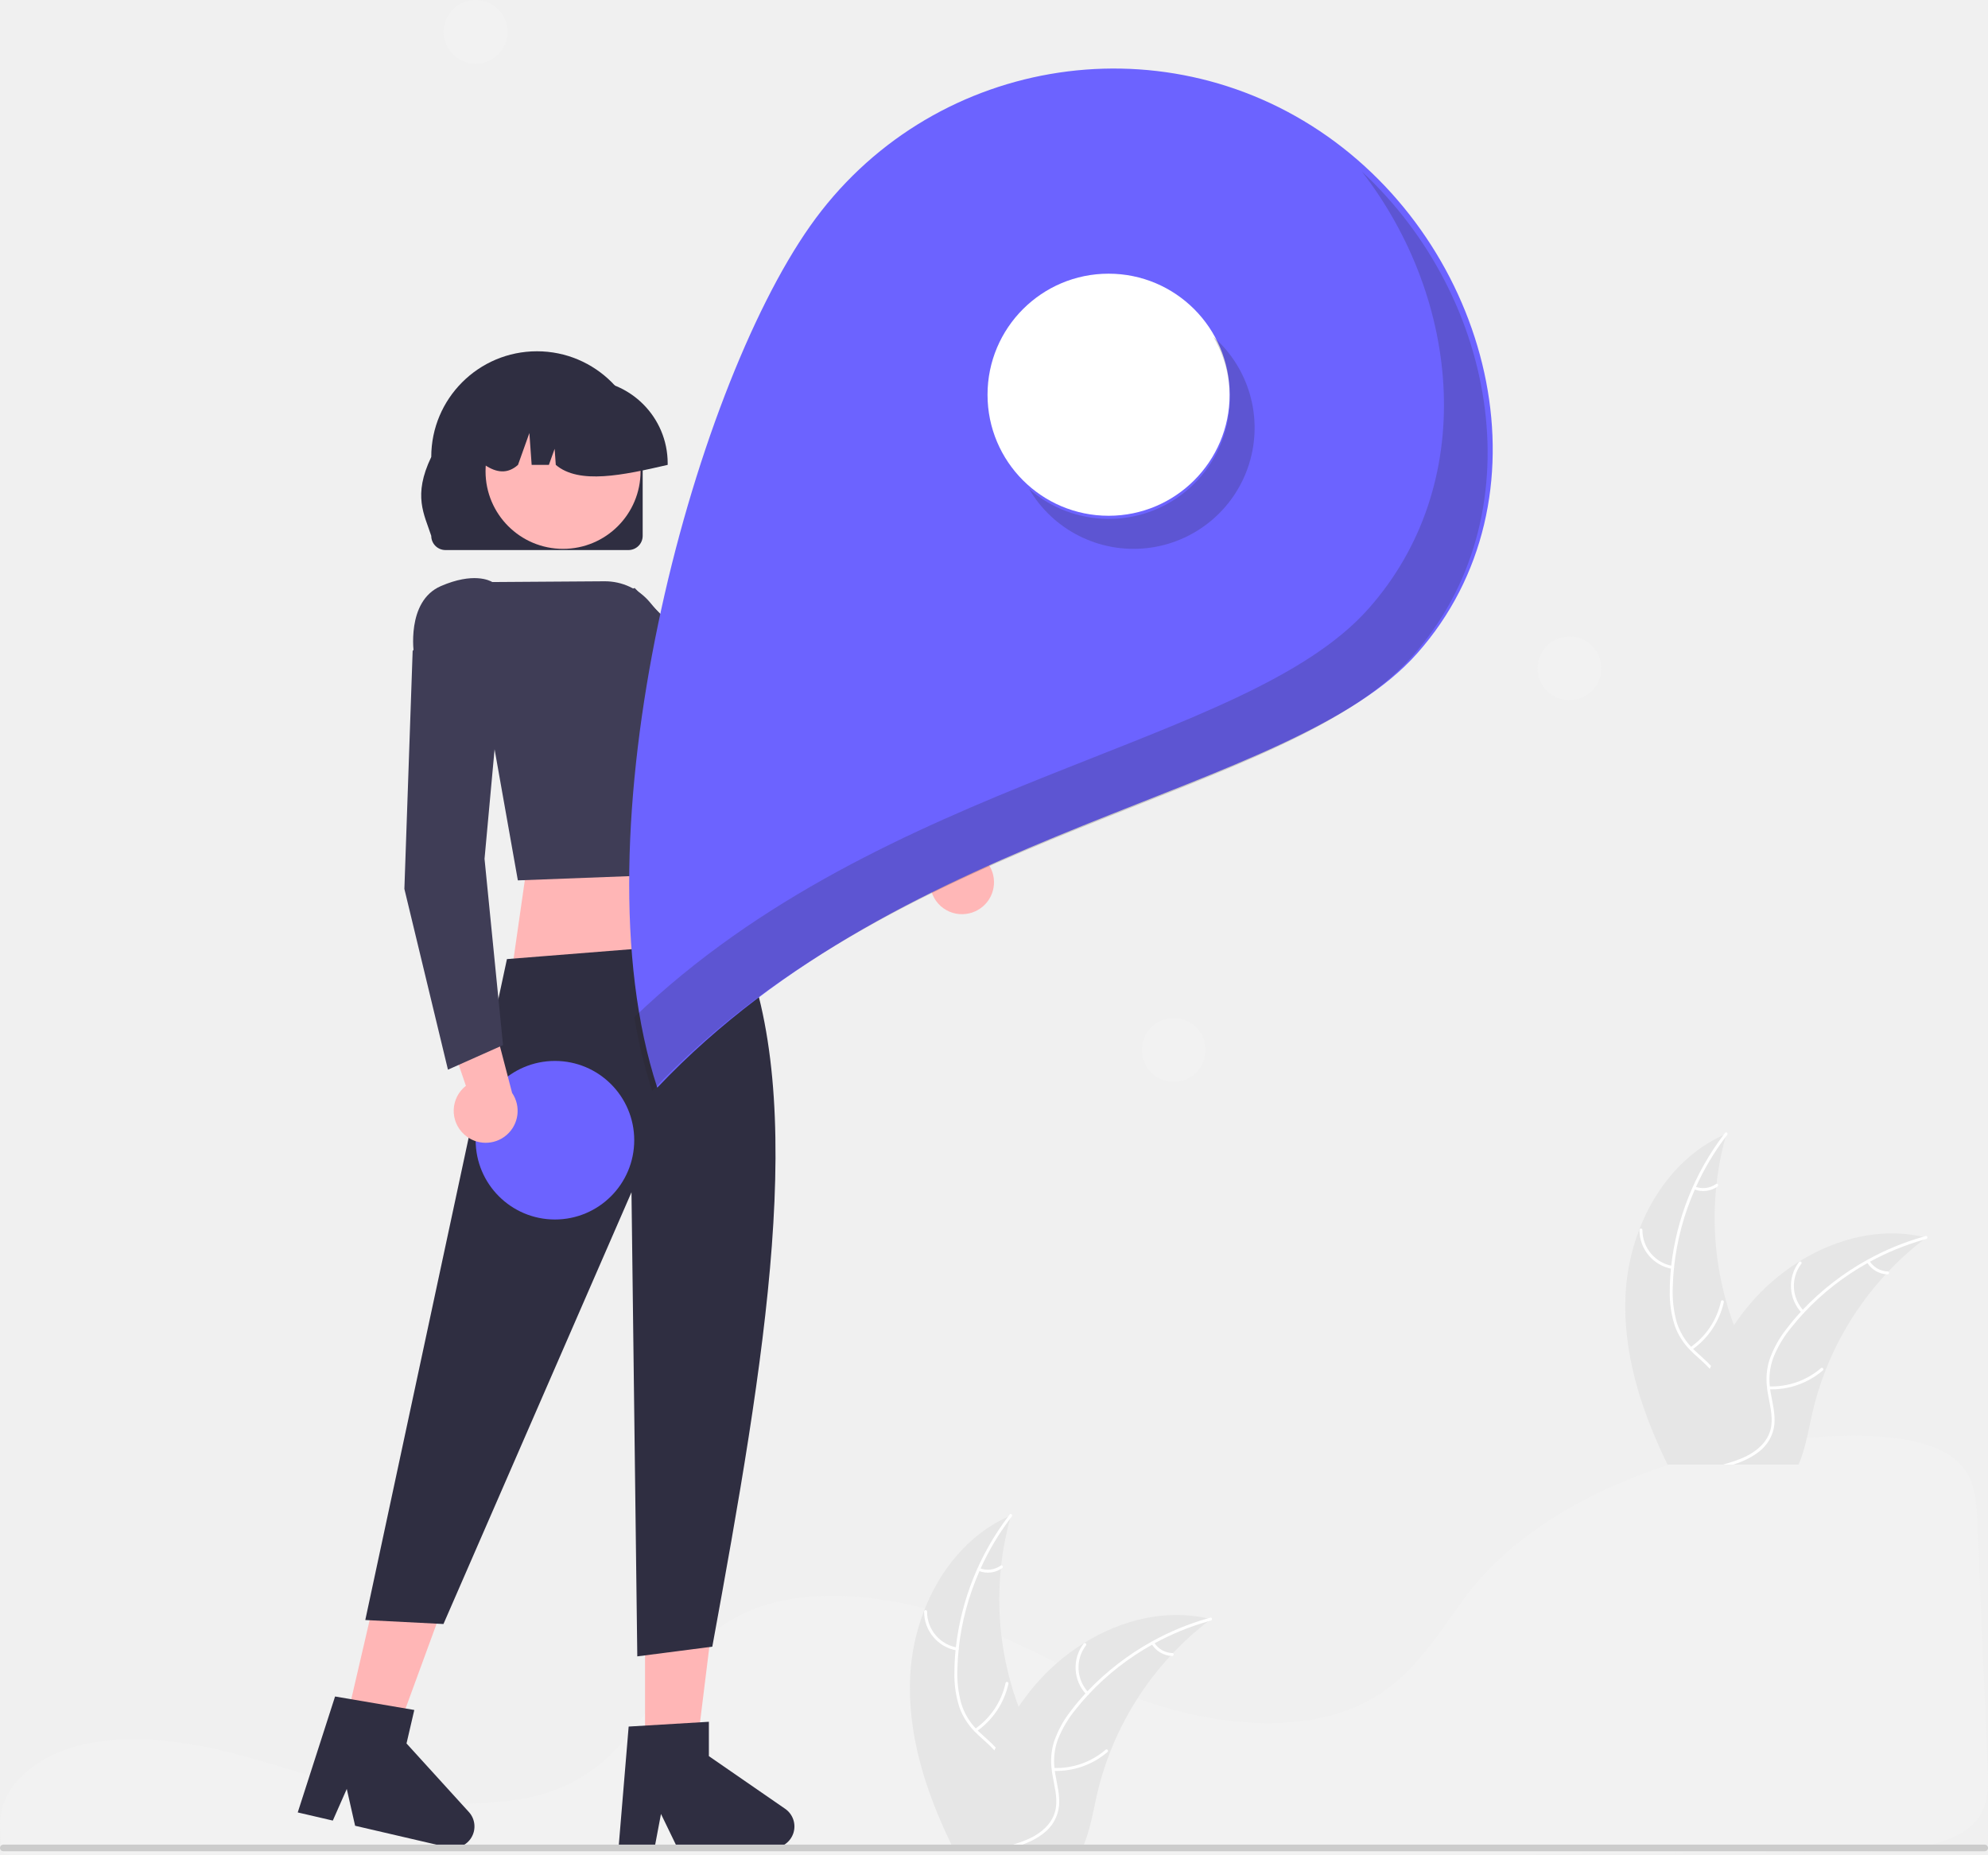
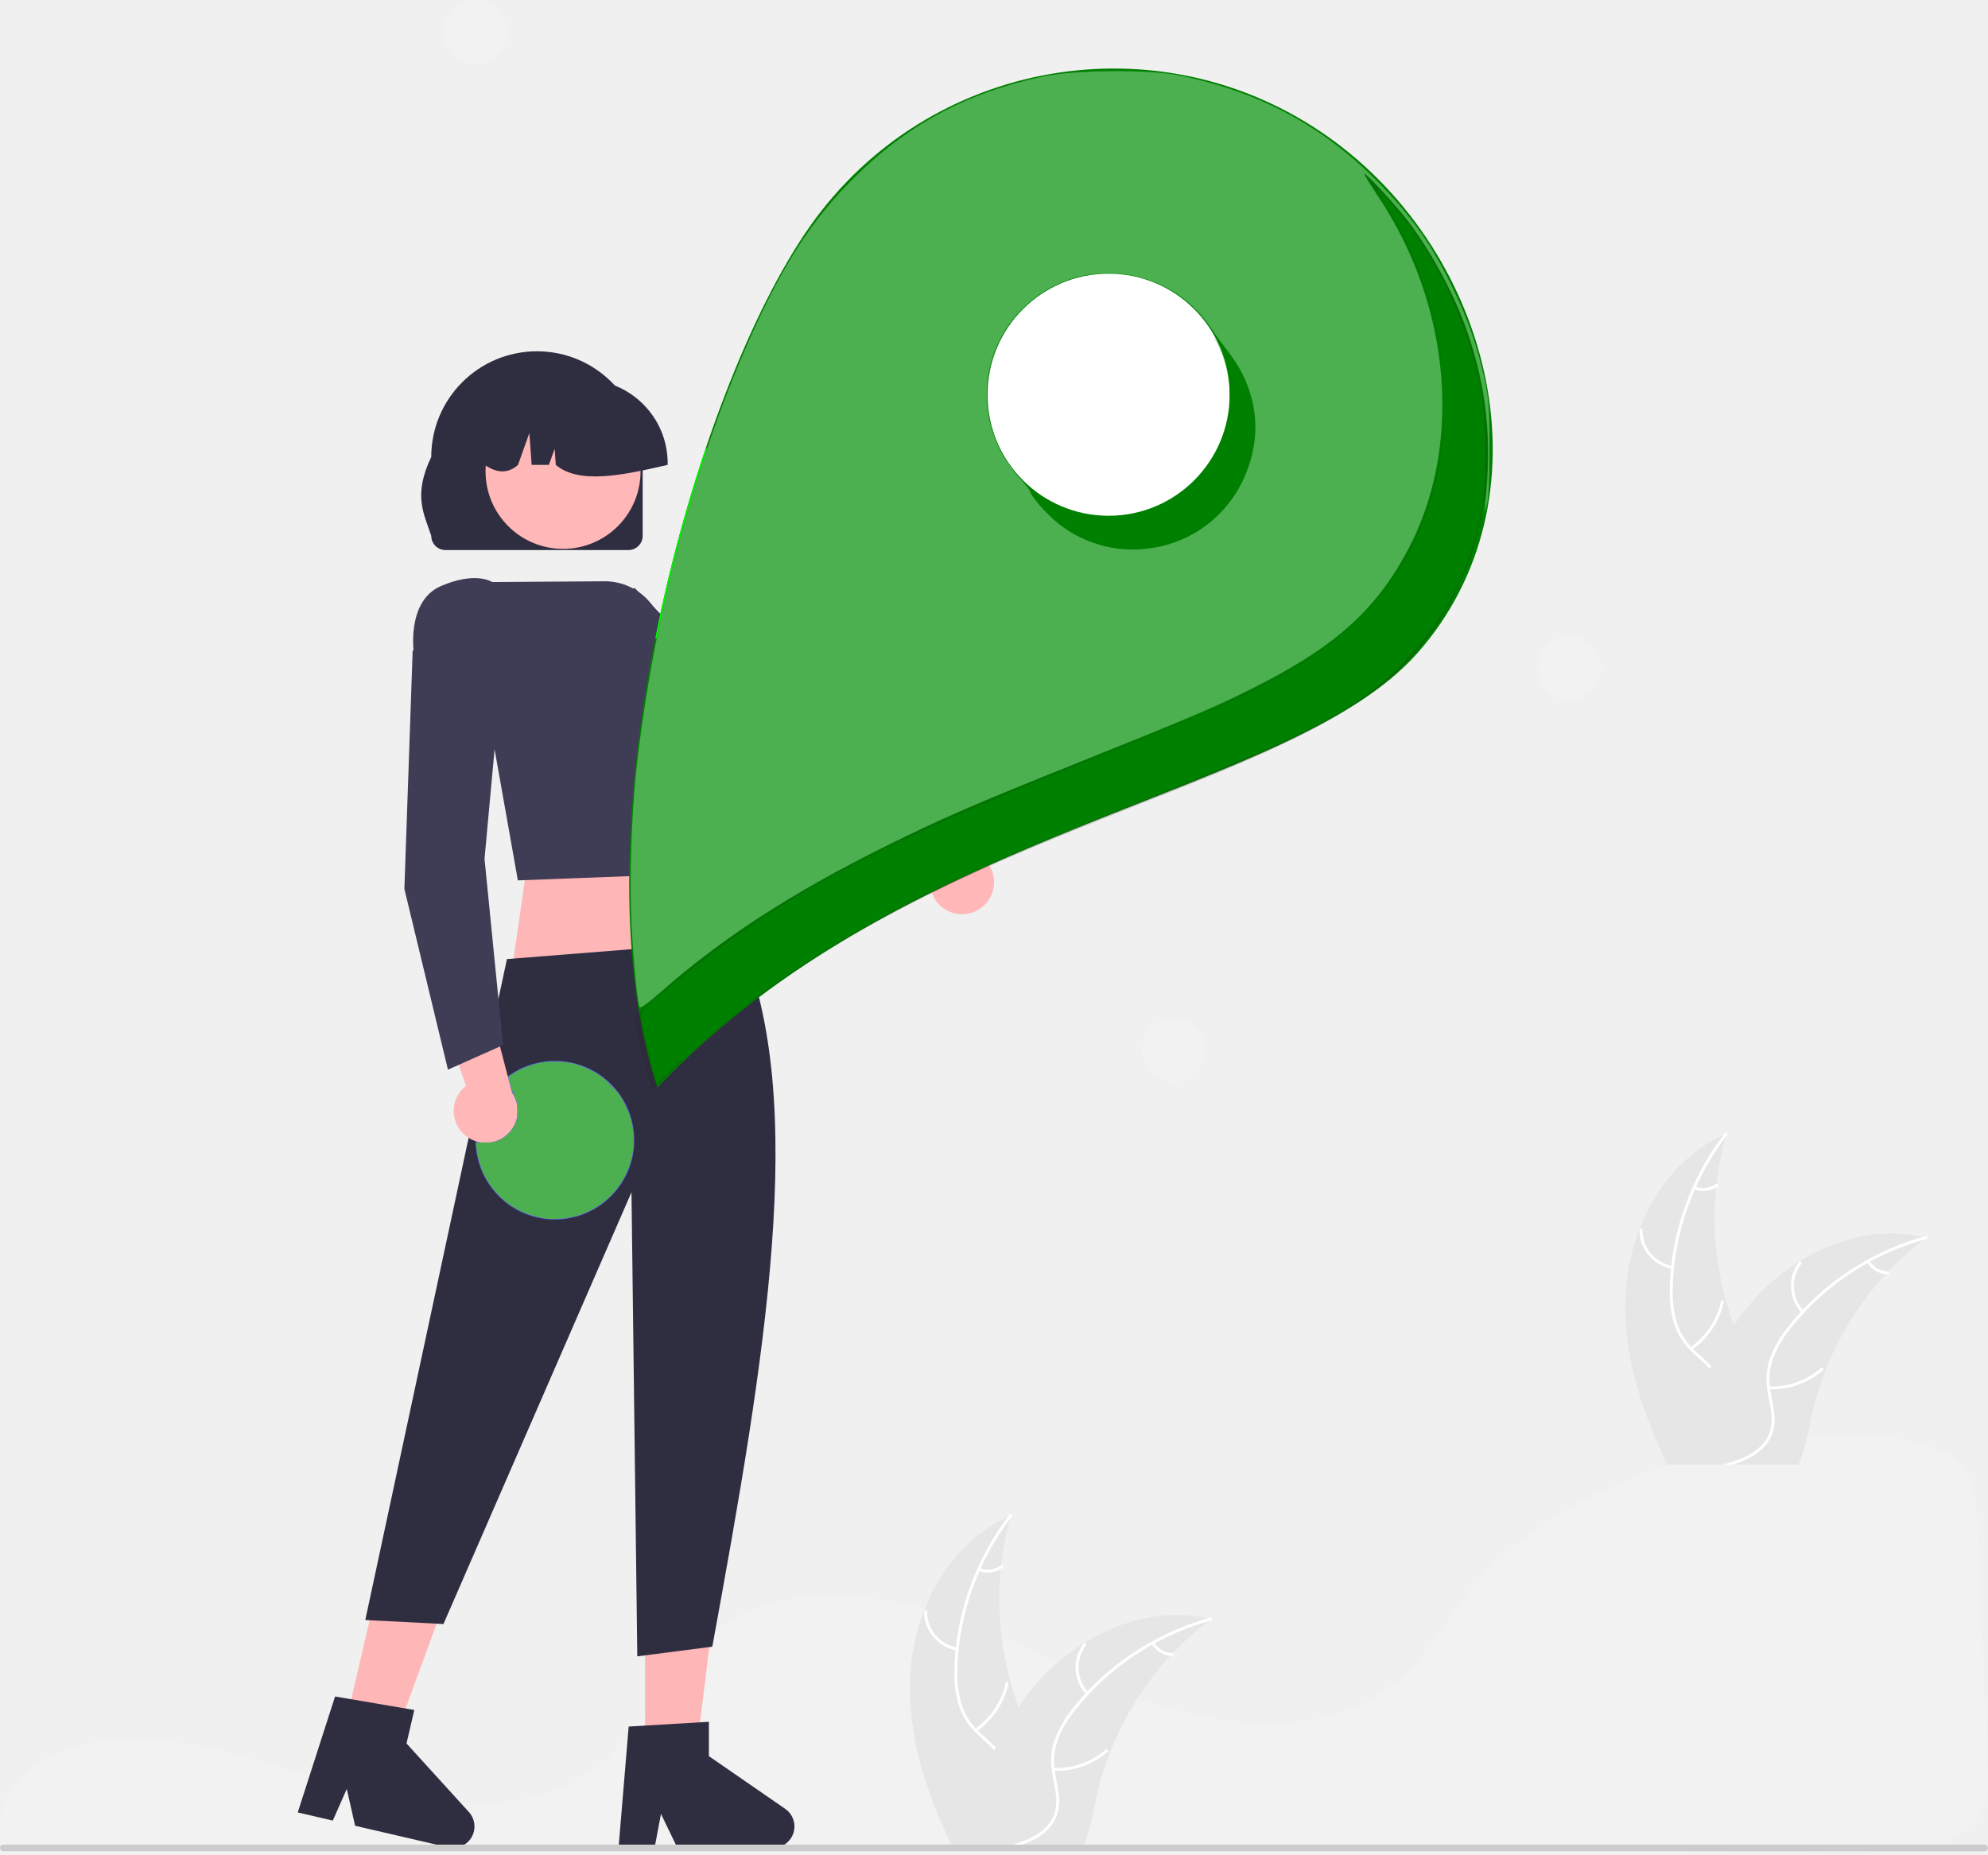
- <svg xmlns="http://www.w3.org/2000/svg" data-name="Layer 1" width="748.775" height="698.528" viewBox="0 0 748.775 698.528">
-   <path d="M276.629,755.894c-3.6,0-7.207.171-10.729.516l-.513.05c-23.365,2.378-40.456,16.173-39.753,32.09l.136,2.878c.09,1.819.185,3.775.264,5.945.043,1.07,1.311,1.892,2.889,1.892H803.655c40.521-.283,80.896-.64,119.996-1.06a177.652,177.652,0,0,0,21.954-1.31c10.866-1.48,18.408-4.415,23.058-8.972h.001c5.783-5.65,5.965-12.766,5.616-20.805-.712-16.232-1.419-33.285-2.124-50.286-.623-14.983-1.243-29.927-1.863-44.233-.383-8.49-1.235-15.984-7.803-21.712-7.119-6.194-20.101-9.334-38.588-9.334-.223,0-.445,0-.671.001-57.936.237-115.342,23.171-142.845,57.067-3.167,3.903-6.118,8.082-8.972,12.124a158.913,158.913,0,0,1-13.78,17.664,66.95,66.95,0,0,1-9.103,8.169c-.223.178-.479.368-.749.549-.618.464-1.265.911-1.895,1.31a62.041,62.041,0,0,1-11.609,6.076l-.407.157c-.306.126-.638.252-.97.367a68.213,68.213,0,0,1-7.17,2.206c-10.484,2.66-22.405,3.298-35.432,1.894a151.751,151.751,0,0,1-35.23-8.265c-12.062-4.389-23.353-9.86-34.272-15.151-4.796-2.325-9.757-4.729-14.711-7.006-.931-.429-1.847-.848-2.777-1.267-6.051-2.715-11.537-4.957-16.77-6.854a146.279,146.279,0,0,0-39.965-8.521c-14.409-.908-27.107.805-37.732,5.079a60.653,60.653,0,0,0-8.535,4.233c-12.585,7.523-20.343,18.627-27.845,29.365-9.332,13.356-18.983,27.169-38.038,34.329-21.988,8.27-54.084,4.834-76.791-1.141-7.139-1.879-14.27-4.04-21.166-6.131q-4.178-1.267-8.361-2.517c-5.481-1.629-9.966-2.877-14.116-3.931l-1.313-.336c-.73-.183-1.461-.365-2.205-.539-4.929-1.191-9.519-2.129-14.039-2.866l-1.069-.18c-2.144-.325-4.148-.596-6.115-.823l-.785-.09A109.226,109.226,0,0,0,276.629,755.894Z" transform="translate(-225.6125 -100.7359)" fill="#f2f2f2" />
+ <svg xmlns="http://www.w3.org/2000/svg" data-name="Layer 1" width="748.775" height="698.528" viewBox="0 0 748.775 698.528" version="1.1" id="svg28">
+   <defs id="defs28" />
+   <path d="M276.629,755.894c-3.6,0-7.207.171-10.729.516l-.513.05c-23.365,2.378-40.456,16.173-39.753,32.09l.136,2.878c.09,1.819.185,3.775.264,5.945.043,1.07,1.311,1.892,2.889,1.892H803.655c40.521-.283,80.896-.64,119.996-1.06a177.652,177.652,0,0,0,21.954-1.31c10.866-1.48,18.408-4.415,23.058-8.972h.001c5.783-5.65,5.965-12.766,5.616-20.805-.712-16.232-1.419-33.285-2.124-50.286-.623-14.983-1.243-29.927-1.863-44.233-.383-8.49-1.235-15.984-7.803-21.712-7.119-6.194-20.101-9.334-38.588-9.334-.223,0-.445,0-.671.001-57.936.237-115.342,23.171-142.845,57.067-3.167,3.903-6.118,8.082-8.972,12.124a158.913,158.913,0,0,1-13.78,17.664,66.95,66.95,0,0,1-9.103,8.169c-.223.178-.479.368-.749.549-.618.464-1.265.911-1.895,1.31a62.041,62.041,0,0,1-11.609,6.076l-.407.157c-.306.126-.638.252-.97.367a68.213,68.213,0,0,1-7.17,2.206c-10.484,2.66-22.405,3.298-35.432,1.894a151.751,151.751,0,0,1-35.23-8.265c-12.062-4.389-23.353-9.86-34.272-15.151-4.796-2.325-9.757-4.729-14.711-7.006-.931-.429-1.847-.848-2.777-1.267-6.051-2.715-11.537-4.957-16.77-6.854a146.279,146.279,0,0,0-39.965-8.521c-14.409-.908-27.107.805-37.732,5.079a60.653,60.653,0,0,0-8.535,4.233c-12.585,7.523-20.343,18.627-27.845,29.365-9.332,13.356-18.983,27.169-38.038,34.329-21.988,8.27-54.084,4.834-76.791-1.141-7.139-1.879-14.27-4.04-21.166-6.131q-4.178-1.267-8.361-2.517c-5.481-1.629-9.966-2.877-14.116-3.931l-1.313-.336c-.73-.183-1.461-.365-2.205-.539-4.929-1.191-9.519-2.129-14.039-2.866l-1.069-.18c-2.144-.325-4.148-.596-6.115-.823l-.785-.09A109.226,109.226,0,0,0,276.629,755.894Z" transform="translate(-225.6125 -100.7359)" fill="#f2f2f2" id="path1" />
  <path id="a0461f35-fb70-484f-9ae8-3da4bdd92c77-707" data-name="Path 2996" d="M589.616,444.977a11.965,11.965,0,0,1-13.667-12.231l-39.677-15.248,17.965-12.851,34.924,16.45a12.026,12.026,0,0,1,.454,23.881Z" transform="translate(-225.6125 -100.7359)" fill="#ffb7b7" />
  <path id="b3dd0798-f166-43d4-ba9c-3d5fa2ca5126-708" data-name="Path 2997" d="M566.943,434.038l6.195-21.853-.305-.208-58.03-39.42-50.163-50.333-29.221,11.675,1.919,9.249.125.113,66.695,59.738.062.03Z" transform="translate(-225.6125 -100.7359)" fill="#3f3d56" />
-   <polygon points="281.883 383.218 192.074 370.629 199.978 315.521 266.096 315.521 281.883 383.218" fill="#ffb6b6" />
-   <polygon points="129.283 653.061 147.706 657.342 172.986 588.321 145.796 582.003 129.283 653.061" fill="#ffb6b6" />
-   <path d="M337.755,783.457l13.211,3.07,5.257-11.925,3.141,13.877,35.04,8.143a8.087,8.087,0,0,0,7.812-13.318l-23.491-25.828,2.93-12.61-29.84-5.083Z" transform="translate(-225.6125 -100.7359)" fill="#2f2e41" />
-   <polygon points="242.956 663.327 261.87 663.327 270.87 590.376 242.956 590.376 242.956 663.327" fill="#ffb6b6" />
-   <path d="M458.586,796.833h13.563l2.421-12.806,6.201,12.806h35.974a8.087,8.087,0,0,0,4.595-14.741l-28.728-19.84V749.306L462.396,751.11Z" transform="translate(-225.6125 -100.7359)" fill="#2f2e41" />
-   <path d="M416.551,462.014l87.829-6.986c25.918,60.542,9.438,157.191-10.48,265.99l-28.25,3.653-2.191-174.827L392.642,712.484l-29.443-1.505Z" transform="translate(-225.6125 -100.7359)" fill="#2f2e41" />
+   <polygon points="281.883 383.218 192.074 370.629 199.978 315.521 266.096 315.521 281.883 383.218" fill="#ffb6b6" id="polygon1" />
+   <polygon points="129.283 653.061 147.706 657.342 172.986 588.321 145.796 582.003 129.283 653.061" fill="#ffb6b6" id="polygon2" />
+   <path d="M337.755,783.457l13.211,3.07,5.257-11.925,3.141,13.877,35.04,8.143a8.087,8.087,0,0,0,7.812-13.318l-23.491-25.828,2.93-12.61-29.84-5.083Z" transform="translate(-225.6125 -100.7359)" fill="#2f2e41" id="path2" />
+   <polygon points="242.956 663.327 261.87 663.327 270.87 590.376 242.956 590.376 242.956 663.327" fill="#ffb6b6" id="polygon3" />
+   <path d="M458.586,796.833h13.563l2.421-12.806,6.201,12.806h35.974a8.087,8.087,0,0,0,4.595-14.741l-28.728-19.84V749.306L462.396,751.11Z" transform="translate(-225.6125 -100.7359)" fill="#2f2e41" id="path3" />
+   <path d="M416.551,462.014l87.829-6.986c25.918,60.542,9.438,157.191-10.48,265.99l-28.25,3.653-2.191-174.827L392.642,712.484l-29.443-1.505Z" transform="translate(-225.6125 -100.7359)" fill="#2f2e41" id="path4" />
  <path id="a1ca5f83-7fa1-45b1-9d3b-bf096f25c0e5-709" data-name="Path 3002" d="M467.675,302.588V272.875a39.816,39.816,0,1,0-79.632,0c-7.018,14.623-2.627,21.576,0,29.714a5.355,5.355,0,0,0,5.346,5.346H462.326A5.355,5.355,0,0,0,467.675,302.588Z" transform="translate(-225.6125 -100.7359)" fill="#2f2e41" />
  <circle id="b14fd05a-a043-4ff7-820e-83dd0ca664c7" data-name="Ellipse 572" cx="212.072" cy="177.559" r="29.192" fill="#ffb7b7" />
  <path id="b50f9c05-1494-4f26-bcdb-96e0065c79e8-710" data-name="Path 3003" d="M477.094,275.251A31.531,31.531,0,0,0,445.598,243.755h-5.943A31.531,31.531,0,0,0,408.159,275.251v.595c4.451,3.043,8.676,3.488,12.559,0l4.283-11.994.857,11.994h6.492l2.164-6.051.433,6.051c8.768,7.467,25.348,3.889,42.147,0Z" transform="translate(-225.6125 -100.7359)" fill="#2f2e41" />
  <path id="a0eb6ff4-2fce-4112-9df9-8b4ebb5a5fd4-711" data-name="Path 3004" d="M420.662,432.364l74.325-2.828,4.155-48.624c3.204-8.9,3.256-16.547.154-22.713a22.736,22.736,0,0,0-12.552-10.849l-16.263-19.643a22.136,22.136,0,0,0-17.184-8.011l-42.259.289c-1.018-.612-7.197-3.752-19.382,1.527C378.44,327.24,381.509,347.14,381.542,347.34l.031.187.145.127,28.108,23.675Z" transform="translate(-225.6125 -100.7359)" fill="#3f3d56" />
-   <path d="M759.368,346.873c-47.961,54.051-192.265,64.36-286.194,163.576-31.491-95.901,13.12-261.445,57.579-324.575a139.809,139.809,0,0,1,194.807-33.808C788.69,196.524,810.616,289.118,759.368,346.873Z" transform="translate(-225.6125 -100.7359)" fill="#6c63ff" />
+   <path d="M759.368,346.873c-47.961,54.051-192.265,64.36-286.194,163.576-31.491-95.901,13.12-261.445,57.579-324.575a139.809,139.809,0,0,1,194.807-33.808C788.69,196.524,810.616,289.118,759.368,346.873Z" transform="translate(-225.6125 -100.7359)" fill="#6c63ff" id="path5" style="fill:#008000" />
  <circle id="b262ea8c-1946-46c9-a449-3a1996c39394" data-name="Ellipse 577" cx="417.545" cy="148.688" r="45.596" fill="#fff" />
  <circle id="bcc29a3a-8123-4529-80aa-6f70df2823cf" data-name="Ellipse 577" cx="209.016" cy="429.505" r="29.865" fill="#6c63ff" />
  <path id="b815393f-9135-439a-a427-8535fc5e4357-712" data-name="Path 3011" d="M400.463,528.081a11.965,11.965,0,0,1,.63-18.329l-13.725-40.229,21.384,5.555,9.745,37.348a12.026,12.026,0,0,1-18.039,15.656Z" transform="translate(-225.6125 -100.7359)" fill="#ffb7b7" />
  <path id="b887ab11-b08b-42e6-a61f-ab0e88099db2-713" data-name="Path 3012" d="M394.332,503.667l20.748-9.246-6.97-70.177,6.492-70.764-27.701-14.95-5.869,7.4v.168l-3.11,89.483.017.067Z" transform="translate(-225.6125 -100.7359)" fill="#3f3d56" />
-   <path d="M889.032,636.775c-1.45,5.44-5.26,9.97-9.86,13.27-.75.54-1.52,1.04-2.3,1.51-.24.14-.48.29-.73.42q-.405.24-.81.45h-21.63c-.39-.79-.77-1.59-1.15-2.38-9.27-19.48-15.78-40.5-14.67-61.91a79.254,79.254,0,0,1,5.17-24.25c5.94-15.47,16.78-28.86,31.69-35.6.37-.17.76-.34,1.14-.5-.12.43-.24.85-.36,1.28a110.785,110.785,0,0,0-3.38,17.59c-.06.46-.11.92-.15,1.39a116.054,116.054,0,0,0,3.72,42.69c.01.03.02.07.03.1q1.275,4.605,2.96,9.07c.88,2.35,1.83,4.67,2.87,6.95C885.912,616.425,891.732,626.625,889.032,636.775Z" transform="translate(-225.6125 -100.7359)" fill="#e6e6e6" />
-   <path d="M876.152,528.235c-.21.28-.42.55-.63.83a98.128,98.128,0,0,0-11.12,18.76c-.16.33-.31.66-.44,1a97.813,97.813,0,0,0-7.82,29.24,1.49,1.49,0,0,0-.02.21c-.25,2.36-.4,4.74-.46,7.12a42.48,42.48,0,0,0,1.43,13.24,23.769,23.769,0,0,0,5.46,9.42c.25.27.5.54.77.8.2.21.42.42.63.62,2.02,1.93,4.23,3.72,6.13,5.79a21.432,21.432,0,0,1,2.35,3,14.904,14.904,0,0,1,1.6,12.1c-1.36,5.06-4.47,9.33-7.65,13.4-1.59,2.04-3.23,4.1-4.65,6.28-.52.78-1,1.57-1.44,2.38h-1.26c.42-.81.88-1.6,1.38-2.38,3.65-5.75,8.84-10.69,11.53-17.02,1.82-4.27,2.37-9.11.07-13.3a17.681,17.681,0,0,0-2.43-3.38c-1.83-2.07-4.02-3.84-6.01-5.71-.5-.47-.99-.95-1.46-1.45a24.964,24.964,0,0,1-5.64-8.9,39.23,39.23,0,0,1-1.94-13.13c0-2.84.15-5.7.43-8.54.03-.36.07-.73.11-1.1a100.766,100.766,0,0,1,19.67-49.23c.2-.28.41-.55.62-.82C875.792,526.905,876.582,527.685,876.152,528.235Z" transform="translate(-225.6125 -100.7359)" fill="#fff" />
-   <path d="M855.476,578.71a14.807,14.807,0,0,1-12.354-14.663.553.553,0,0,1,1.105-.024,13.711,13.711,0,0,0,11.52,13.616c.701.114.427,1.185-.27,1.071Z" transform="translate(-225.6125 -100.7359)" fill="#fff" />
-   <path d="M862.275,608.256a28.539,28.539,0,0,0,11.533-17.308c.151-.695,1.222-.424,1.071.27a29.685,29.685,0,0,1-12.038,17.986c-.585.406-1.148-.544-.566-.948Z" transform="translate(-225.6125 -100.7359)" fill="#fff" />
-   <path d="M864.072,547.708a8.381,8.381,0,0,0,7.893-.972c.579-.413,1.142.538.566.948a9.392,9.392,0,0,1-8.73,1.094.571.571,0,0,1-.4-.671.555.555,0,0,1,.671-.4Z" transform="translate(-225.6125 -100.7359)" fill="#fff" />
-   <path d="M951.172,566.905c-.35.27-.71.54-1.06.82a110.363,110.363,0,0,0-13.29,12c-.32.33-.64.67-.95,1.01l-.01.01a116.347,116.347,0,0,0-22.66,36.14l-.03.09c-.01.03-.02.05-.03.08a114.445,114.445,0,0,0-5.03,16.42c-1.22,5.46-2.22,11.31-4.13,16.57-.29.81-.61,1.61-.95,2.38h-44.46c.15-.79.31-1.59.47-2.38a160.301,160.301,0,0,1,10.54-33.7c.16-.36.32-.72.5-1.08a108.305,108.305,0,0,1,8.61-15.35.01.01,0,0,1,.01-.01,94.956,94.956,0,0,1,5.8-7.69,79.119,79.119,0,0,1,18.72-16.24c.04-.03.09-.05.13-.08,14.04-8.71,30.68-12.86,46.59-9.27h.01C950.362,566.715,950.762,566.805,951.172,566.905Z" transform="translate(-225.6125 -100.7359)" fill="#e6e6e6" />
-   <path d="M951.122,567.435c-.34.09-.68.19-1.01.29a98.589,98.589,0,0,0-20.17,8.27c-.32.17-.64.35-.96.53a98.255,98.255,0,0,0-23.79,18.59.035.035,0,0,0-.01.02c-.08.08-.17.17-.24.25-1.6,1.72-3.14,3.51-4.6,5.35a42.769,42.769,0,0,0-6.82,11.43,23.674,23.674,0,0,0-1.31,10.81c.03.37.08.73.13,1.1.04.29.08.58.13.88.66,4.01,1.8,8.03,1.48,12.12a14.909,14.909,0,0,1-6.01,10.63,23.793,23.793,0,0,1-3.68,2.34,36.853,36.853,0,0,1-5.77,2.38h-3.93c.53-.15,1.05-.3,1.58-.45a48.209,48.209,0,0,0,5.53-1.93,26.912,26.912,0,0,0,3-1.48c4.02-2.31,7.37-5.85,8.07-10.58.61-4.14-.57-8.28-1.27-12.33-.12-.7-.23-1.39-.29-2.08a24.439,24.439,0,0,1,.85-10.46,39.062,39.062,0,0,1,6.36-11.66,83.357,83.357,0,0,1,5.48-6.55q.36-.405.75-.81a100.901,100.901,0,0,1,24.21-18.73h.01a99.287,99.287,0,0,1,21.1-8.74h.01c.33-.1.67-.2,1-.29C951.642,566.155,951.802,567.245,951.122,567.435Z" transform="translate(-225.6125 -100.7359)" fill="#fff" />
-   <path d="M904.227,595.285a14.807,14.807,0,0,1-1.036-19.145c.432-.564,1.329.081.896.646a13.711,13.711,0,0,0,1,17.807c.491.514-.372,1.203-.861.692Z" transform="translate(-225.6125 -100.7359)" fill="#fff" />
-   <path d="M891.866,622.969a28.539,28.539,0,0,0,19.629-6.876c.539-.464,1.231.397.692.861a29.685,29.685,0,0,1-20.441,7.113c-.712-.028-.589-1.126.119-1.098Z" transform="translate(-225.6125 -100.7359)" fill="#fff" />
-   <path d="M929.755,575.707a8.381,8.381,0,0,0,6.888,3.977c.712.019.588,1.117-.119,1.098a9.392,9.392,0,0,1-7.629-4.382.571.571,0,0,1,.084-.776.555.555,0,0,1,.776.084Z" transform="translate(-225.6125 -100.7359)" fill="#fff" />
-   <path d="M619.592,780.519c-1.45,5.44-5.26,9.97-9.86,13.27-.75.54-1.52,1.04-2.3,1.51-.24.14-.48.29-.73.42q-.405.24-.81.45h-21.63c-.39-.79-.77-1.59-1.15-2.38-9.27-19.48-15.78-40.5-14.67-61.91a79.254,79.254,0,0,1,5.17-24.25c5.94-15.47,16.78-28.86,31.69-35.6.37-.17.76-.34,1.14-.5-.12.43-.24.85-.36,1.28a110.785,110.785,0,0,0-3.38,17.59c-.06.46-.11.92-.15,1.39a116.054,116.054,0,0,0,3.72,42.69c.01.03.02.07.03.1q1.275,4.605,2.96,9.07c.88,2.35,1.83,4.67,2.87,6.95C616.472,760.169,622.292,770.369,619.592,780.519Z" transform="translate(-225.6125 -100.7359)" fill="#e6e6e6" />
-   <path d="M606.712,671.979c-.21.28-.42.55-.63.83a98.129,98.129,0,0,0-11.12,18.76c-.16.33-.31.66-.44,1a97.814,97.814,0,0,0-7.82,29.24,1.49,1.49,0,0,0-.02.21c-.25,2.36-.4,4.74-.46,7.12a42.48,42.48,0,0,0,1.43,13.24,23.769,23.769,0,0,0,5.46,9.42c.25.27.5.54.77.8.2.21.42.42.63.62,2.02,1.93,4.23,3.72,6.13,5.79a21.43,21.43,0,0,1,2.35,3,14.904,14.904,0,0,1,1.6,12.1c-1.36,5.06-4.47,9.33-7.65,13.4-1.59,2.04-3.23,4.1-4.65,6.28-.52.78-1,1.57-1.44,2.38h-1.26c.42-.81.88-1.6,1.38-2.38,3.65-5.75,8.84-10.69,11.53-17.02,1.82-4.27,2.37-9.11.07-13.3a17.682,17.682,0,0,0-2.43-3.38c-1.83-2.07-4.02-3.84-6.01-5.71-.5-.47-.99-.95-1.46-1.45a24.964,24.964,0,0,1-5.64-8.9,39.23,39.23,0,0,1-1.94-13.13c0-2.84.15-5.7.43-8.54.03-.36.07-.73.11-1.1a100.767,100.767,0,0,1,19.67-49.23c.2-.28.41-.55.62-.82C606.352,670.649,607.142,671.429,606.712,671.979Z" transform="translate(-225.6125 -100.7359)" fill="#fff" />
-   <path d="M586.036,722.453a14.807,14.807,0,0,1-12.354-14.663.553.553,0,0,1,1.105-.024,13.711,13.711,0,0,0,11.52,13.616c.701.114.427,1.185-.27,1.071Z" transform="translate(-225.6125 -100.7359)" fill="#fff" />
-   <path d="M592.835,752a28.539,28.539,0,0,0,11.533-17.308c.151-.695,1.222-.424,1.071.27a29.685,29.685,0,0,1-12.038,17.986c-.585.406-1.148-.544-.566-.948Z" transform="translate(-225.6125 -100.7359)" fill="#fff" />
-   <path d="M594.631,691.452a8.381,8.381,0,0,0,7.893-.972c.579-.414,1.142.538.566.948a9.392,9.392,0,0,1-8.73,1.094.571.571,0,0,1-.4-.671.555.555,0,0,1,.671-.4Z" transform="translate(-225.6125 -100.7359)" fill="#fff" />
-   <path d="M681.732,710.649c-.35.27-.71.54-1.06.82a110.362,110.362,0,0,0-13.29,12c-.32.33-.64.67-.95,1.01l-.01.01a116.347,116.347,0,0,0-22.66,36.14l-.03.09c-.01.03-.02.05-.03.08a114.443,114.443,0,0,0-5.03,16.42c-1.22,5.46-2.22,11.31-4.13,16.57-.29.81-.61,1.61-.95,2.38h-44.46c.15-.79.31-1.59.47-2.38a160.302,160.302,0,0,1,10.54-33.7c.16-.36.32-.72.5-1.08a108.305,108.305,0,0,1,8.61-15.35.01.01,0,0,1,.01-.01,94.956,94.956,0,0,1,5.8-7.69,79.119,79.119,0,0,1,18.72-16.24c.04-.03.09-.05.13-.08,14.04-8.71,30.68-12.86,46.59-9.27h.01C680.922,710.459,681.322,710.549,681.732,710.649Z" transform="translate(-225.6125 -100.7359)" fill="#e6e6e6" />
-   <path d="M681.682,711.179c-.34.09-.68.19-1.01.29a98.589,98.589,0,0,0-20.17,8.27c-.32.17-.64.35-.96.53a98.255,98.255,0,0,0-23.79,18.59.035.035,0,0,0-.01.02c-.08.08-.17.17-.24.25-1.6,1.72-3.14,3.51-4.6,5.35a42.769,42.769,0,0,0-6.82,11.43,23.674,23.674,0,0,0-1.31,10.81c.03.37.08.73.13,1.1.04.29.08.58.13.88.66,4.01,1.8,8.03,1.48,12.12a14.909,14.909,0,0,1-6.01,10.63,23.795,23.795,0,0,1-3.68,2.34,36.851,36.851,0,0,1-5.77,2.38h-3.93c.53-.15,1.05-.3,1.58-.45a48.214,48.214,0,0,0,5.53-1.93,26.914,26.914,0,0,0,3-1.48c4.02-2.31,7.37-5.85,8.07-10.58.61-4.14-.57-8.28-1.27-12.33-.12-.7-.23-1.39-.29-2.08a24.439,24.439,0,0,1,.85-10.46,39.063,39.063,0,0,1,6.36-11.66,83.355,83.355,0,0,1,5.48-6.55q.36-.405.75-.81a100.901,100.901,0,0,1,24.21-18.73h.01a99.288,99.288,0,0,1,21.1-8.74h.01c.33-.1.67-.2,1-.29C682.202,709.899,682.362,710.989,681.682,711.179Z" transform="translate(-225.6125 -100.7359)" fill="#fff" />
-   <path d="M634.787,739.028a14.807,14.807,0,0,1-1.036-19.145c.432-.564,1.329.081.896.646a13.711,13.711,0,0,0,1,17.807c.491.514-.372,1.203-.861.692Z" transform="translate(-225.6125 -100.7359)" fill="#fff" />
-   <path d="M622.426,766.713a28.539,28.539,0,0,0,19.629-6.876c.539-.464,1.231.397.692.861a29.685,29.685,0,0,1-20.441,7.113c-.712-.028-.589-1.126.119-1.098Z" transform="translate(-225.6125 -100.7359)" fill="#fff" />
-   <path d="M660.315,719.45a8.381,8.381,0,0,0,6.888,3.977c.712.019.588,1.117-.119,1.098a9.392,9.392,0,0,1-7.629-4.382.571.571,0,0,1,.084-.776.555.555,0,0,1,.776.084Z" transform="translate(-225.6125 -100.7359)" fill="#fff" />
-   <circle cx="442.066" cy="395.5" r="12" fill="#f2f2f2" />
-   <circle cx="591.137" cy="251.758" r="12" fill="#f2f2f2" />
-   <circle cx="179.143" cy="12" r="12" fill="#f2f2f2" />
+   <path d="M889.032,636.775c-1.45,5.44-5.26,9.97-9.86,13.27-.75.54-1.52,1.04-2.3,1.51-.24.14-.48.29-.73.42q-.405.24-.81.45h-21.63c-.39-.79-.77-1.59-1.15-2.38-9.27-19.48-15.78-40.5-14.67-61.91a79.254,79.254,0,0,1,5.17-24.25c5.94-15.47,16.78-28.86,31.69-35.6.37-.17.76-.34,1.14-.5-.12.43-.24.85-.36,1.28a110.785,110.785,0,0,0-3.38,17.59c-.06.46-.11.92-.15,1.39a116.054,116.054,0,0,0,3.72,42.69c.01.03.02.07.03.1q1.275,4.605,2.96,9.07c.88,2.35,1.83,4.67,2.87,6.95C885.912,616.425,891.732,626.625,889.032,636.775Z" transform="translate(-225.6125 -100.7359)" fill="#e6e6e6" id="path6" />
+   <path d="M876.152,528.235c-.21.28-.42.55-.63.83a98.128,98.128,0,0,0-11.12,18.76c-.16.33-.31.66-.44,1a97.813,97.813,0,0,0-7.82,29.24,1.49,1.49,0,0,0-.02.21c-.25,2.36-.4,4.74-.46,7.12a42.48,42.48,0,0,0,1.43,13.24,23.769,23.769,0,0,0,5.46,9.42c.25.27.5.54.77.8.2.21.42.42.63.62,2.02,1.93,4.23,3.72,6.13,5.79a21.432,21.432,0,0,1,2.35,3,14.904,14.904,0,0,1,1.6,12.1c-1.36,5.06-4.47,9.33-7.65,13.4-1.59,2.04-3.23,4.1-4.65,6.28-.52.78-1,1.57-1.44,2.38h-1.26c.42-.81.88-1.6,1.38-2.38,3.65-5.75,8.84-10.69,11.53-17.02,1.82-4.27,2.37-9.11.07-13.3a17.681,17.681,0,0,0-2.43-3.38c-1.83-2.07-4.02-3.84-6.01-5.71-.5-.47-.99-.95-1.46-1.45a24.964,24.964,0,0,1-5.64-8.9,39.23,39.23,0,0,1-1.94-13.13c0-2.84.15-5.7.43-8.54.03-.36.07-.73.11-1.1a100.766,100.766,0,0,1,19.67-49.23c.2-.28.41-.55.62-.82C875.792,526.905,876.582,527.685,876.152,528.235Z" transform="translate(-225.6125 -100.7359)" fill="#fff" id="path7" />
+   <path d="M855.476,578.71a14.807,14.807,0,0,1-12.354-14.663.553.553,0,0,1,1.105-.024,13.711,13.711,0,0,0,11.52,13.616c.701.114.427,1.185-.27,1.071Z" transform="translate(-225.6125 -100.7359)" fill="#fff" id="path8" />
+   <path d="M862.275,608.256a28.539,28.539,0,0,0,11.533-17.308c.151-.695,1.222-.424,1.071.27a29.685,29.685,0,0,1-12.038,17.986c-.585.406-1.148-.544-.566-.948Z" transform="translate(-225.6125 -100.7359)" fill="#fff" id="path9" />
+   <path d="M864.072,547.708a8.381,8.381,0,0,0,7.893-.972c.579-.413,1.142.538.566.948a9.392,9.392,0,0,1-8.73,1.094.571.571,0,0,1-.4-.671.555.555,0,0,1,.671-.4Z" transform="translate(-225.6125 -100.7359)" fill="#fff" id="path10" />
+   <path d="M951.172,566.905c-.35.27-.71.54-1.06.82a110.363,110.363,0,0,0-13.29,12c-.32.33-.64.67-.95,1.01l-.01.01a116.347,116.347,0,0,0-22.66,36.14l-.03.09c-.01.03-.02.05-.03.08a114.445,114.445,0,0,0-5.03,16.42c-1.22,5.46-2.22,11.31-4.13,16.57-.29.81-.61,1.61-.95,2.38h-44.46c.15-.79.31-1.59.47-2.38a160.301,160.301,0,0,1,10.54-33.7c.16-.36.32-.72.5-1.08a108.305,108.305,0,0,1,8.61-15.35.01.01,0,0,1,.01-.01,94.956,94.956,0,0,1,5.8-7.69,79.119,79.119,0,0,1,18.72-16.24c.04-.03.09-.05.13-.08,14.04-8.71,30.68-12.86,46.59-9.27h.01C950.362,566.715,950.762,566.805,951.172,566.905Z" transform="translate(-225.6125 -100.7359)" fill="#e6e6e6" id="path11" />
+   <path d="M951.122,567.435c-.34.09-.68.19-1.01.29a98.589,98.589,0,0,0-20.17,8.27c-.32.17-.64.35-.96.53a98.255,98.255,0,0,0-23.79,18.59.035.035,0,0,0-.01.02c-.08.08-.17.17-.24.25-1.6,1.72-3.14,3.51-4.6,5.35a42.769,42.769,0,0,0-6.82,11.43,23.674,23.674,0,0,0-1.31,10.81c.03.37.08.73.13,1.1.04.29.08.58.13.88.66,4.01,1.8,8.03,1.48,12.12a14.909,14.909,0,0,1-6.01,10.63,23.793,23.793,0,0,1-3.68,2.34,36.853,36.853,0,0,1-5.77,2.38h-3.93c.53-.15,1.05-.3,1.58-.45a48.209,48.209,0,0,0,5.53-1.93,26.912,26.912,0,0,0,3-1.48c4.02-2.31,7.37-5.85,8.07-10.58.61-4.14-.57-8.28-1.27-12.33-.12-.7-.23-1.39-.29-2.08a24.439,24.439,0,0,1,.85-10.46,39.062,39.062,0,0,1,6.36-11.66,83.357,83.357,0,0,1,5.48-6.55q.36-.405.75-.81a100.901,100.901,0,0,1,24.21-18.73h.01a99.287,99.287,0,0,1,21.1-8.74h.01c.33-.1.67-.2,1-.29C951.642,566.155,951.802,567.245,951.122,567.435Z" transform="translate(-225.6125 -100.7359)" fill="#fff" id="path12" />
+   <path d="M904.227,595.285a14.807,14.807,0,0,1-1.036-19.145c.432-.564,1.329.081.896.646a13.711,13.711,0,0,0,1,17.807c.491.514-.372,1.203-.861.692Z" transform="translate(-225.6125 -100.7359)" fill="#fff" id="path13" />
+   <path d="M891.866,622.969a28.539,28.539,0,0,0,19.629-6.876c.539-.464,1.231.397.692.861a29.685,29.685,0,0,1-20.441,7.113c-.712-.028-.589-1.126.119-1.098Z" transform="translate(-225.6125 -100.7359)" fill="#fff" id="path14" />
+   <path d="M929.755,575.707a8.381,8.381,0,0,0,6.888,3.977c.712.019.588,1.117-.119,1.098a9.392,9.392,0,0,1-7.629-4.382.571.571,0,0,1,.084-.776.555.555,0,0,1,.776.084Z" transform="translate(-225.6125 -100.7359)" fill="#fff" id="path15" />
+   <path d="M619.592,780.519c-1.45,5.44-5.26,9.97-9.86,13.27-.75.54-1.52,1.04-2.3,1.51-.24.14-.48.29-.73.42q-.405.24-.81.45h-21.63c-.39-.79-.77-1.59-1.15-2.38-9.27-19.48-15.78-40.5-14.67-61.91a79.254,79.254,0,0,1,5.17-24.25c5.94-15.47,16.78-28.86,31.69-35.6.37-.17.76-.34,1.14-.5-.12.43-.24.85-.36,1.28a110.785,110.785,0,0,0-3.38,17.59c-.06.46-.11.92-.15,1.39a116.054,116.054,0,0,0,3.72,42.69c.01.03.02.07.03.1q1.275,4.605,2.96,9.07c.88,2.35,1.83,4.67,2.87,6.95C616.472,760.169,622.292,770.369,619.592,780.519Z" transform="translate(-225.6125 -100.7359)" fill="#e6e6e6" id="path16" />
+   <path d="M606.712,671.979c-.21.28-.42.55-.63.83a98.129,98.129,0,0,0-11.12,18.76c-.16.33-.31.66-.44,1a97.814,97.814,0,0,0-7.82,29.24,1.49,1.49,0,0,0-.02.21c-.25,2.36-.4,4.74-.46,7.12a42.48,42.48,0,0,0,1.43,13.24,23.769,23.769,0,0,0,5.46,9.42c.25.27.5.54.77.8.2.21.42.42.63.62,2.02,1.93,4.23,3.72,6.13,5.79a21.43,21.43,0,0,1,2.35,3,14.904,14.904,0,0,1,1.6,12.1c-1.36,5.06-4.47,9.33-7.65,13.4-1.59,2.04-3.23,4.1-4.65,6.28-.52.78-1,1.57-1.44,2.38h-1.26c.42-.81.88-1.6,1.38-2.38,3.65-5.75,8.84-10.69,11.53-17.02,1.82-4.27,2.37-9.11.07-13.3a17.682,17.682,0,0,0-2.43-3.38c-1.83-2.07-4.02-3.84-6.01-5.71-.5-.47-.99-.95-1.46-1.45a24.964,24.964,0,0,1-5.64-8.9,39.23,39.23,0,0,1-1.94-13.13c0-2.84.15-5.7.43-8.54.03-.36.07-.73.11-1.1a100.767,100.767,0,0,1,19.67-49.23c.2-.28.41-.55.62-.82C606.352,670.649,607.142,671.429,606.712,671.979Z" transform="translate(-225.6125 -100.7359)" fill="#fff" id="path17" />
+   <path d="M586.036,722.453a14.807,14.807,0,0,1-12.354-14.663.553.553,0,0,1,1.105-.024,13.711,13.711,0,0,0,11.52,13.616c.701.114.427,1.185-.27,1.071Z" transform="translate(-225.6125 -100.7359)" fill="#fff" id="path18" />
+   <path d="M592.835,752a28.539,28.539,0,0,0,11.533-17.308c.151-.695,1.222-.424,1.071.27a29.685,29.685,0,0,1-12.038,17.986c-.585.406-1.148-.544-.566-.948Z" transform="translate(-225.6125 -100.7359)" fill="#fff" id="path19" />
+   <path d="M594.631,691.452a8.381,8.381,0,0,0,7.893-.972c.579-.414,1.142.538.566.948a9.392,9.392,0,0,1-8.73,1.094.571.571,0,0,1-.4-.671.555.555,0,0,1,.671-.4Z" transform="translate(-225.6125 -100.7359)" fill="#fff" id="path20" />
+   <path d="M681.732,710.649c-.35.27-.71.54-1.06.82a110.362,110.362,0,0,0-13.29,12c-.32.33-.64.67-.95,1.01l-.01.01a116.347,116.347,0,0,0-22.66,36.14l-.03.09c-.01.03-.02.05-.03.08a114.443,114.443,0,0,0-5.03,16.42c-1.22,5.46-2.22,11.31-4.13,16.57-.29.81-.61,1.61-.95,2.38h-44.46c.15-.79.31-1.59.47-2.38a160.302,160.302,0,0,1,10.54-33.7c.16-.36.32-.72.5-1.08a108.305,108.305,0,0,1,8.61-15.35.01.01,0,0,1,.01-.01,94.956,94.956,0,0,1,5.8-7.69,79.119,79.119,0,0,1,18.72-16.24c.04-.03.09-.05.13-.08,14.04-8.71,30.68-12.86,46.59-9.27h.01C680.922,710.459,681.322,710.549,681.732,710.649Z" transform="translate(-225.6125 -100.7359)" fill="#e6e6e6" id="path21" />
+   <path d="M681.682,711.179c-.34.09-.68.19-1.01.29a98.589,98.589,0,0,0-20.17,8.27c-.32.17-.64.35-.96.53a98.255,98.255,0,0,0-23.79,18.59.035.035,0,0,0-.01.02c-.08.08-.17.17-.24.25-1.6,1.72-3.14,3.51-4.6,5.35a42.769,42.769,0,0,0-6.82,11.43,23.674,23.674,0,0,0-1.31,10.81c.03.37.08.73.13,1.1.04.29.08.58.13.88.66,4.01,1.8,8.03,1.48,12.12a14.909,14.909,0,0,1-6.01,10.63,23.795,23.795,0,0,1-3.68,2.34,36.851,36.851,0,0,1-5.77,2.38h-3.93c.53-.15,1.05-.3,1.58-.45a48.214,48.214,0,0,0,5.53-1.93,26.914,26.914,0,0,0,3-1.48c4.02-2.31,7.37-5.85,8.07-10.58.61-4.14-.57-8.28-1.27-12.33-.12-.7-.23-1.39-.29-2.08a24.439,24.439,0,0,1,.85-10.46,39.063,39.063,0,0,1,6.36-11.66,83.355,83.355,0,0,1,5.48-6.55q.36-.405.75-.81a100.901,100.901,0,0,1,24.21-18.73h.01a99.288,99.288,0,0,1,21.1-8.74h.01c.33-.1.67-.2,1-.29C682.202,709.899,682.362,710.989,681.682,711.179Z" transform="translate(-225.6125 -100.7359)" fill="#fff" id="path22" />
+   <path d="M634.787,739.028a14.807,14.807,0,0,1-1.036-19.145c.432-.564,1.329.081.896.646a13.711,13.711,0,0,0,1,17.807c.491.514-.372,1.203-.861.692Z" transform="translate(-225.6125 -100.7359)" fill="#fff" id="path23" />
+   <path d="M622.426,766.713a28.539,28.539,0,0,0,19.629-6.876c.539-.464,1.231.397.692.861a29.685,29.685,0,0,1-20.441,7.113c-.712-.028-.589-1.126.119-1.098Z" transform="translate(-225.6125 -100.7359)" fill="#fff" id="path24" />
+   <path d="M660.315,719.45a8.381,8.381,0,0,0,6.888,3.977c.712.019.588,1.117-.119,1.098a9.392,9.392,0,0,1-7.629-4.382.571.571,0,0,1,.084-.776.555.555,0,0,1,.776.084Z" transform="translate(-225.6125 -100.7359)" fill="#fff" id="path25" />
+   <circle cx="442.066" cy="395.5" r="12" fill="#f2f2f2" id="circle25" />
+   <circle cx="591.137" cy="251.758" r="12" fill="#f2f2f2" id="circle26" />
+   <circle cx="179.143" cy="12" r="12" fill="#f2f2f2" id="circle27" />
  <path id="f02c4e45-f306-4b42-b3ad-5ddd3016d7d2-714" data-name="Path 2960" d="M226.86,798.08h746.281a1.247,1.247,0,0,0,0-2.494h-746.281a1.247,1.247,0,1,0,0,2.494Z" transform="translate(-225.6125 -100.7359)" fill="#ccc" />
-   <path d="M682.608,227.594a45.59,45.59,0,0,1-69.417,57.289,45.595,45.595,0,1,0,69.417-57.289Z" transform="translate(-225.6125 -100.7359)" fill="#231f20" opacity="0.2" />
-   <path d="M738.588,165.397c37.43,48.396,43.886,117.95,2.412,164.69C694.66,382.31,558.39,393.709,464.508,483.905a193.391,193.391,0,0,0,6.751,27.759C565.188,412.448,709.492,402.138,757.453,348.088,804.418,295.161,789.923,212.983,738.588,165.397Z" transform="translate(-225.6125 -100.7359)" fill="#231f20" opacity="0.2" />
+   <path d="M682.608,227.594a45.59,45.59,0,0,1-69.417,57.289,45.595,45.595,0,1,0,69.417-57.289Z" transform="translate(-225.6125 -100.7359)" fill="#231f20" opacity="0.2" id="path27" style="fill:#008000" />
+   <path d="M738.588,165.397c37.43,48.396,43.886,117.95,2.412,164.69C694.66,382.31,558.39,393.709,464.508,483.905a193.391,193.391,0,0,0,6.751,27.759C565.188,412.448,709.492,402.138,757.453,348.088,804.418,295.161,789.923,212.983,738.588,165.397Z" transform="translate(-225.6125 -100.7359)" fill="#231f20" opacity="0.2" id="path28" />
+   <path style="fill:#4caf50;stroke-width:0.841;fill-opacity:1" d="m 240.867,379.348 c -0.859,-2.627 -2.226,-16.685 -2.997,-30.809 -0.851,-15.597 -0.072,-41.24 1.765,-58.102 6.129,-56.25 21.502,-114.96 42.455,-162.133 12.582,-28.327 23.49,-45.252 39.371,-61.091 20.278,-20.224 42.404,-32.156 71.093,-38.338 11.854,-2.554 39.977,-2.814 51.485,-0.475 30.847,6.27 55.036,19.431 76.286,41.505 11.522,11.97 18.868,22.383 25.993,36.85 6.287,12.765 9.929,23.021 12.838,36.145 1.596,7.202 1.864,10.934 1.868,26.058 0.003,11.26 -0.358,18.87 -0.999,21.015 l -1.004,3.362 0.411,-3.783 c 2.608,-24.023 0.525,-43.629 -6.914,-65.069 -4.696,-13.533 -13.694,-30.207 -22.425,-41.553 -4.452,-5.786 -15.739,-17.978 -16.209,-17.509 -0.184,0.184 2.111,3.992 5.1,8.463 28.02,41.909 32.163,95.369 10.447,134.817 -12.085,21.953 -27.529,35.488 -57.746,50.607 -14.134,7.072 -21.566,10.247 -61.898,26.444 -44.36,17.815 -54.31,22.131 -76.914,33.363 -34.781,17.284 -61.307,34.502 -83.862,54.433 -4.793,4.236 -7.925,6.466 -8.143,5.799 z M 436.481,205.972 c 19.073,-4.042 33.199,-19.524 35.966,-39.419 1.614,-11.603 -1.859,-23.806 -9.601,-33.74 -2.162,-2.774 -5.189,-6.935 -6.726,-9.246 -16.131,-24.257 -50.634,-27.763 -71.087,-7.223 -14.208,14.268 -17.448,35.842 -8.064,53.699 1.646,3.132 4.756,7.574 6.912,9.871 2.156,2.297 4.013,4.667 4.127,5.267 0.36,1.894 6.289,8.584 10.756,12.136 10.498,8.349 24.261,11.508 37.718,8.656 z" id="path29" />
+   <path style="fill:#008000;stroke-width:0.841" d="m 419.453,205.836 c -4.578,-0.881 -10.726,-3.16 -14.982,-5.554 -4.366,-2.456 -14.195,-11.253 -13.428,-12.019 0.212,-0.212 2.446,0.732 4.965,2.096 6.388,3.46 13.334,5.08 21.731,5.068 7.985,-0.011 14.06,-1.355 20.518,-4.539 11.536,-5.688 21.265,-17.952 24.086,-30.362 1.371,-6.03 1.141,-18.199 -0.448,-23.662 -0.744,-2.558 -1.16,-4.843 -0.926,-5.078 0.234,-0.234 1.965,1.954 3.845,4.863 13.55,20.964 7.444,48.993 -13.606,62.458 -6.757,4.322 -14.119,6.571 -22.508,6.875 -3.93,0.142 -8.091,0.077 -9.246,-0.146 z" id="path30" />
+   <path style="fill:#008000;stroke-width:0.841" d="m 245.588,401.664 c -2.521,-9.389 -4.448,-18.962 -4.033,-20.042 1.313,-3.422 32.113,-27.438 48.513,-37.828 30.662,-19.426 57.995,-32.524 118.038,-56.568 51.563,-20.648 65.875,-27.148 82.735,-37.578 29.647,-18.339 47.638,-46.204 52.261,-80.946 1.597,-11.999 0.594,-33.125 -2.14,-45.069 -3.895,-17.019 -9.098,-30.092 -17.559,-44.122 -2.624,-4.351 -4.647,-8.034 -4.496,-8.185 0.344,-0.344 6.56,6.909 11.634,13.573 12.51,16.431 22.168,38.026 26.88,60.102 2.516,11.788 2.754,36.775 0.458,48.199 -4.599,22.889 -14.436,41.49 -30.333,57.358 -16.921,16.89 -32.446,25.035 -97.066,50.924 -53.191,21.31 -75.477,31.321 -99.628,44.755 -17.598,9.788 -43.502,26.621 -48.522,31.53 -0.752,0.736 -2.426,2.094 -3.718,3.019 -5.602,4.007 -18.582,15.276 -20.113,17.461 -0.703,1.004 -1.279,1.47 -1.279,1.035 0,-0.435 -2.219,1.405 -4.932,4.089 l -4.932,4.88 z" id="path31" />
+   <path style="fill:#00ff00;stroke-width:0.053" d="m 246.839,240.29 c 0.015,-0.051 0.219,-1.038 0.453,-2.193 3.671,-18.142 8.416,-36.838 13.902,-54.77 1.266,-4.139 3.439,-10.919 4.306,-13.436 l 0.348,-1.011 h 0.23 c 0.127,0 0.23,0.015 0.23,0.034 0,0.019 -0.353,1.1 -0.784,2.404 -6.079,18.383 -11.146,36.81 -15.496,56.351 -0.771,3.461 -2.046,9.492 -2.527,11.952 -0.161,0.825 -0.126,0.762 -0.429,0.762 -0.226,0 -0.259,-0.013 -0.235,-0.092 z" id="path32" />
+   <path style="fill:#4caf50;stroke-width:0.297;fill-opacity:1" d="m 206.4,459.134 c -7.936,-1.1 -13.891,-3.988 -18.737,-9.087 -4.86,-5.113 -7.43,-10.766 -8.287,-18.227 l -0.171,-1.486 h 3.492 c 3.285,0 3.607,-0.054 5.425,-0.916 2.476,-1.173 4.597,-3.294 5.77,-5.77 0.85,-1.794 0.916,-2.166 0.916,-5.202 0,-3.076 -0.057,-3.39 -0.972,-5.322 -0.535,-1.129 -1.29,-3.304 -1.678,-4.833 l -0.706,-2.78 2.386,-1.468 c 2.842,-1.749 6.345,-3.069 9.937,-3.745 3.52,-0.663 9.376,-0.453 12.728,0.456 2.975,0.807 7.37,2.866 9.763,4.574 2.08,1.485 5.841,5.315 7.295,7.428 1.451,2.109 3.468,6.553 4.201,9.257 0.911,3.359 1.119,9.207 0.454,12.741 -2.578,13.698 -14.015,23.71 -27.825,24.357 -1.706,0.08 -3.502,0.09 -3.992,0.022 z" id="path33" />
</svg>
